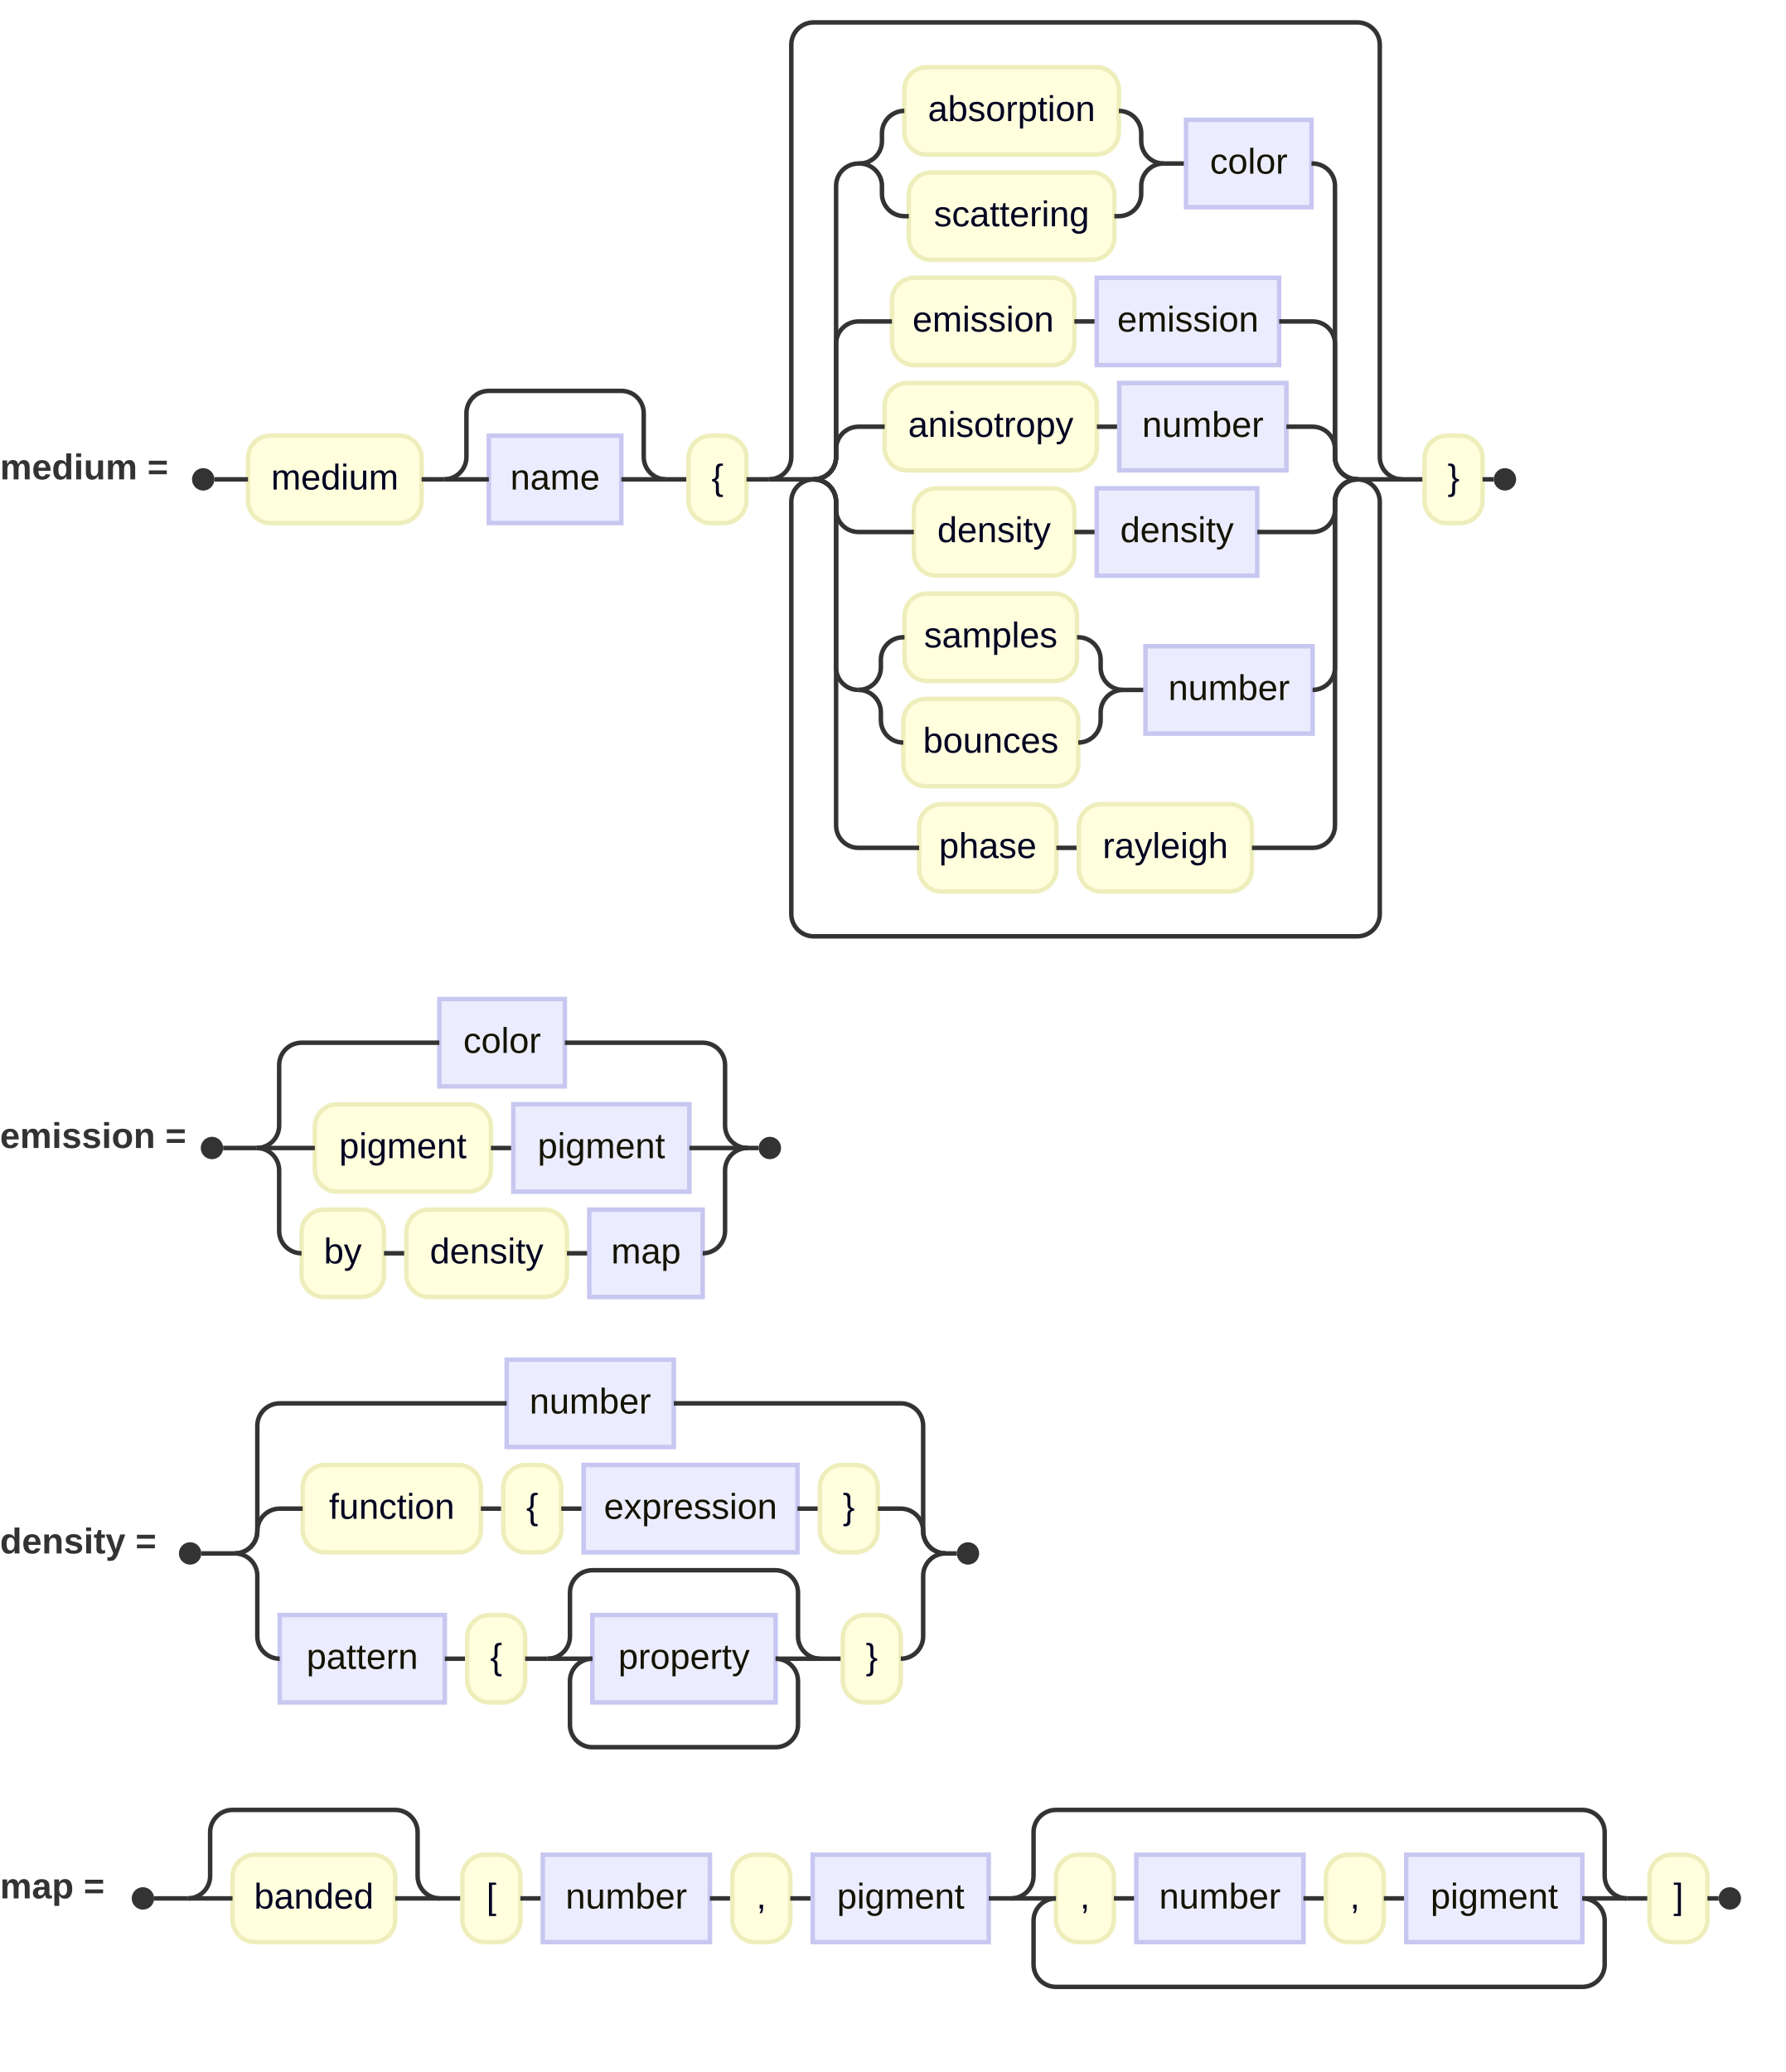
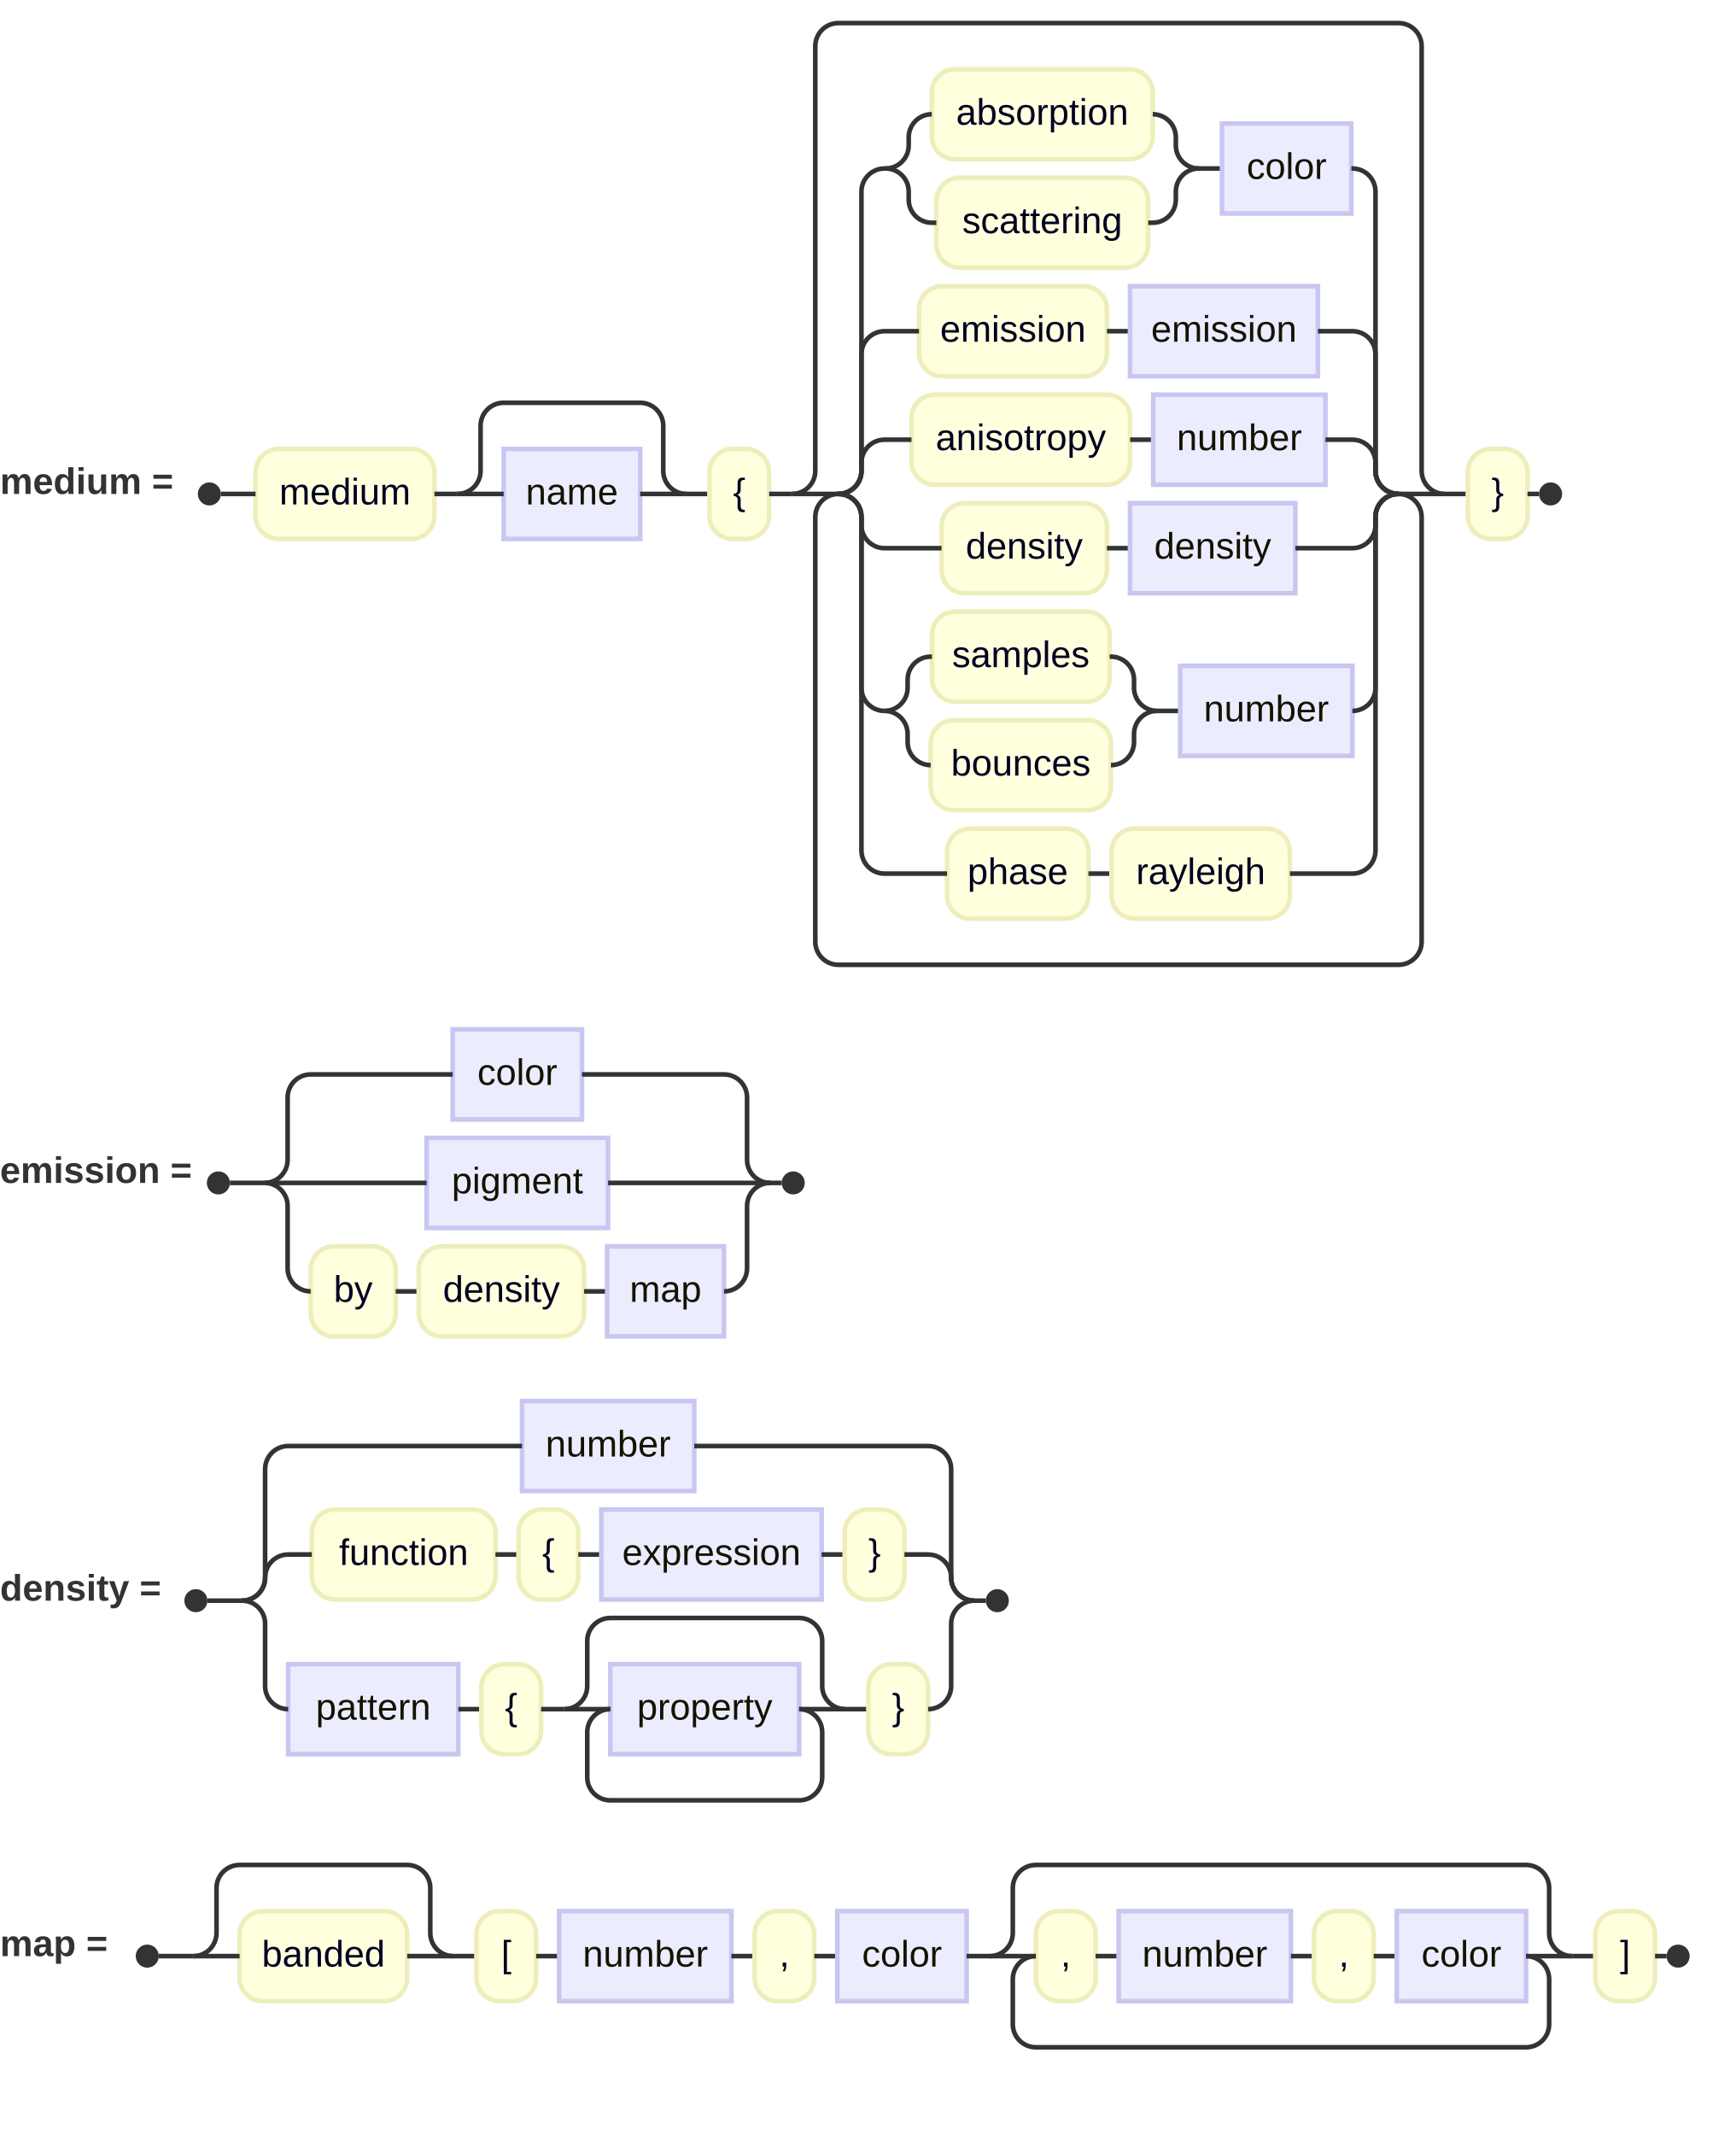
- <svg xmlns="http://www.w3.org/2000/svg" id="my-svg" width="100%" class="railroad-diagram" style="max-width: 797.281px; background-color: transparent;" viewBox="0 0 797.281 925" role="graphics-document document" aria-roledescription="railroadEbnf">
+ <svg xmlns="http://www.w3.org/2000/svg" id="my-svg" width="100%" class="railroad-diagram" style="max-width: 752.125px; background-color: transparent;" viewBox="0 0 752.125 925" role="graphics-document document" aria-roledescription="railroadEbnf">
  <style>#my-svg{font-family:"trebuchet ms",verdana,arial,sans-serif;font-size:16px;fill:#333;}@keyframes edge-animation-frame{from{stroke-dashoffset:0;}}@keyframes dash{to{stroke-dashoffset:0;}}#my-svg .edge-animation-slow{stroke-dasharray:9,5!important;stroke-dashoffset:900;animation:dash 50s linear infinite;stroke-linecap:round;}#my-svg .edge-animation-fast{stroke-dasharray:9,5!important;stroke-dashoffset:900;animation:dash 20s linear infinite;stroke-linecap:round;}#my-svg .error-icon{fill:#552222;}#my-svg .error-text{fill:#552222;stroke:#552222;}#my-svg .edge-thickness-normal{stroke-width:1px;}#my-svg .edge-thickness-thick{stroke-width:3.5px;}#my-svg .edge-pattern-solid{stroke-dasharray:0;}#my-svg .edge-thickness-invisible{stroke-width:0;fill:none;}#my-svg .edge-pattern-dashed{stroke-dasharray:3;}#my-svg .edge-pattern-dotted{stroke-dasharray:2;}#my-svg .marker{fill:#333333;stroke:#333333;}#my-svg .marker.cross{stroke:#333333;}#my-svg svg{font-family:"trebuchet ms",verdana,arial,sans-serif;font-size:16px;}#my-svg p{margin:0;}#my-svg .railroad-diagram{font-family:"trebuchet ms",verdana,arial,sans-serif;font-size:16px;}#my-svg .railroad-terminal rect{fill:#ffffde;stroke:hsl(60, 60%, 83.529%);stroke-width:2px;}#my-svg .railroad-terminal text{fill:#000021;font-family:"trebuchet ms",verdana,arial,sans-serif;font-size:16px;text-anchor:middle;dominant-baseline:middle;}#my-svg .railroad-nonterminal rect{fill:#ECECFF;stroke:hsl(240, 60%, 86.275%);stroke-width:2px;}#my-svg .railroad-nonterminal text{fill:#131300;font-family:"trebuchet ms",verdana,arial,sans-serif;font-size:16px;text-anchor:middle;dominant-baseline:middle;}#my-svg .railroad-line{stroke:#333333;stroke-width:2px;fill:none;}#my-svg .railroad-start circle,#my-svg .railroad-end circle{fill:#333333;}#my-svg .railroad-comment ellipse{fill:rgba(232,232,232, 0.8);stroke:hsl(80, 60%, 86.275%);stroke-width:2px;}#my-svg .railroad-comment text{fill:rgb(6.333, 0, 19);font-style:italic;font-family:"trebuchet ms",verdana,arial,sans-serif;font-size:16px;text-anchor:middle;dominant-baseline:middle;}#my-svg .railroad-special rect{fill:hsl(80, 100%, 96.275%);stroke:hsl(80, 60%, 86.275%);stroke-width:2px;stroke-dasharray:5,3;}#my-svg .railroad-special text{fill:#131300;font-family:"trebuchet ms",verdana,arial,sans-serif;font-size:16px;text-anchor:middle;dominant-baseline:middle;}#my-svg .railroad-rule-name{font-weight:bold;fill:#333;font-family:"trebuchet ms",verdana,arial,sans-serif;font-size:16px;}#my-svg .node .neo-node{stroke:#9370DB;}#my-svg [data-look="neo"].node rect,#my-svg [data-look="neo"].cluster rect,#my-svg [data-look="neo"].node polygon{stroke:#9370DB;filter:drop-shadow(1px 2px 2px rgba(185, 185, 185, 1));}#my-svg [data-look="neo"].swimlane.cluster rect{filter:none;}#my-svg [data-look="neo"].node path{stroke:#9370DB;stroke-width:1px;}#my-svg [data-look="neo"].node .outer-path{filter:drop-shadow(1px 2px 2px rgba(185, 185, 185, 1));}#my-svg [data-look="neo"].node .neo-line path{stroke:#9370DB;filter:none;}#my-svg [data-look="neo"].node circle{stroke:#9370DB;filter:drop-shadow(1px 2px 2px rgba(185, 185, 185, 1));}#my-svg [data-look="neo"].node circle .state-start{fill:#000000;}#my-svg [data-look="neo"].icon-shape .icon{fill:#9370DB;filter:drop-shadow(1px 2px 2px rgba(185, 185, 185, 1));}#my-svg [data-look="neo"].icon-shape .icon-neo path{stroke:#9370DB;filter:drop-shadow(1px 2px 2px rgba(185, 185, 185, 1));}#my-svg :root{--mermaid-font-family:"trebuchet ms",verdana,arial,sans-serif;}</style>
  <g />
  <g class="railroad-rule" transform="translate(0, 10)">
    <g transform="translate(110.7188, 0)">
      <g class="railroad-sequence">
        <g class="railroad-terminal" transform="translate(0, 184.5)">
          <rect x="0" y="0" width="77.516" height="39" rx="10" ry="10" />
          <text x="38.758" y="19.5">medium</text>
        </g>
        <path class="railroad-line" d="M 77.516 204 L 87.516 204" />
        <g class="railroad-optional" transform="translate(87.51562, 164.5)">
          <g class="railroad-nonterminal" transform="translate(20, 20)">
            <rect x="0" y="0" width="59.156" height="39" />
            <text x="29.578" y="19.5">name</text>
          </g>
          <path class="railroad-line" d="M 0 39.5 L 20 39.5" />
          <path class="railroad-line" d="M 79.156 39.5 L 99.156 39.5" />
          <path class="railroad-line" d="M 0 39.5 A 10 10 0 0 0 10 29.5 L 10 10 A 10 10 0 0 1 20 0 L 79.156 0 A 10 10 0 0 1 89.156 10 L 89.156 29.5 A 10 10 0 0 0 99.156 39.5" />
        </g>
        <path class="railroad-line" d="M 186.672 204 L 196.672 204" />
        <g class="railroad-terminal" transform="translate(196.6719, 184.5)">
          <rect x="0" y="0" width="25.875" height="39" rx="10" ry="10" />
          <text x="12.938" y="19.5">{</text>
        </g>
        <path class="railroad-line" d="M 222.547 204 L 232.547 204" />
        <g class="railroad-repetition" transform="translate(232.5469, 0)">
          <g class="railroad-choice" transform="translate(20, 20)">
            <g class="railroad-sequence" transform="translate(20.47656, 0)">
              <g class="railroad-choice" transform="translate(0, 0)">
                <g class="railroad-terminal" transform="translate(20, 0)">
                  <rect x="0" y="0" width="95.75" height="39" rx="10" ry="10" />
                  <text x="47.875" y="19.5">absorption</text>
                </g>
                <path class="railroad-line" d="M 0 43 A 10 10 0 0 0 10 33 L 10 29.5 A 10 10 0 0 1 20 19.5 L 20 19.5" />
                <path class="railroad-line" d="M 115.75 19.5 L 115.75 19.5 A 10 10 0 0 1 125.75 29.5 L 125.75 33 A 10 10 0 0 0 135.75 43" />
                <g class="railroad-terminal" transform="translate(21.98438, 47)">
                  <rect x="0" y="0" width="91.781" height="39" rx="10" ry="10" />
                  <text x="45.891" y="19.5">scattering</text>
                </g>
                <path class="railroad-line" d="M 0 43 A 10 10 0 0 1 10 53 L 10 56.5 A 10 10 0 0 0 20 66.5 L 21.984 66.5" />
                <path class="railroad-line" d="M 113.766 66.5 L 115.75 66.5 A 10 10 0 0 0 125.75 56.5 L 125.75 53 A 10 10 0 0 1 135.75 43" />
              </g>
              <path class="railroad-line" d="M 135.75 43 L 145.75 43" />
              <g class="railroad-nonterminal" transform="translate(145.75, 23.5)">
                <rect x="0" y="0" width="56.031" height="39" />
                <text x="28.016" y="19.5">color</text>
              </g>
            </g>
            <path class="railroad-line" d="M 0 184 A 10 10 0 0 0 10 174 L 10 53 A 10 10 0 0 1 20 43 L 20.477 43" />
            <path class="railroad-line" d="M 222.258 43 L 222.734 43 A 10 10 0 0 1 232.734 53 L 232.734 174 A 10 10 0 0 0 242.734 184" />
            <g class="railroad-sequence" transform="translate(34.94531, 94)">
              <g class="railroad-terminal" transform="translate(0, 0)">
                <rect x="0" y="0" width="81.422" height="39" rx="10" ry="10" />
                <text x="40.711" y="19.5">emission</text>
              </g>
              <path class="railroad-line" d="M 81.422 19.5 L 91.422 19.5" />
              <g class="railroad-nonterminal" transform="translate(91.42188, 0)">
                <rect x="0" y="0" width="81.422" height="39" />
                <text x="40.711" y="19.5">emission</text>
              </g>
            </g>
            <path class="railroad-line" d="M 0 184 A 10 10 0 0 0 10 174 L 10 123.5 A 10 10 0 0 1 20 113.5 L 34.945 113.5" />
            <path class="railroad-line" d="M 207.789 113.5 L 222.734 113.5 A 10 10 0 0 1 232.734 123.5 L 232.734 174 A 10 10 0 0 0 242.734 184" />
            <g class="railroad-sequence" transform="translate(31.6875, 141)">
              <g class="railroad-terminal" transform="translate(0, 0)">
                <rect x="0" y="0" width="94.734" height="39" rx="10" ry="10" />
                <text x="47.367" y="19.5">anisotropy</text>
              </g>
              <path class="railroad-line" d="M 94.734 19.5 L 104.734 19.5" />
              <g class="railroad-nonterminal" transform="translate(104.7344, 0)">
                <rect x="0" y="0" width="74.625" height="39" />
                <text x="37.312" y="19.5">number</text>
              </g>
            </g>
            <path class="railroad-line" d="M 0 184 A 10 10 0 0 0 10 174 L 10 170.5 A 10 10 0 0 1 20 160.5 L 31.688 160.5" />
            <path class="railroad-line" d="M 211.047 160.5 L 222.734 160.5 A 10 10 0 0 1 232.734 170.5 L 232.734 174 A 10 10 0 0 0 242.734 184" />
            <g class="railroad-sequence" transform="translate(44.71094, 188)">
              <g class="railroad-terminal" transform="translate(0, 0)">
                <rect x="0" y="0" width="71.656" height="39" rx="10" ry="10" />
                <text x="35.828" y="19.5">density</text>
              </g>
              <path class="railroad-line" d="M 71.656 19.5 L 81.656 19.5" />
              <g class="railroad-nonterminal" transform="translate(81.65625, 0)">
                <rect x="0" y="0" width="71.656" height="39" />
                <text x="35.828" y="19.5">density</text>
              </g>
            </g>
            <path class="railroad-line" d="M 0 184 A 10 10 0 0 1 10 194 L 10 197.5 A 10 10 0 0 0 20 207.5 L 44.711 207.5" />
            <path class="railroad-line" d="M 198.023 207.5 L 222.734 207.5 A 10 10 0 0 0 232.734 197.5 L 232.734 194 A 10 10 0 0 1 242.734 184" />
            <g class="railroad-sequence" transform="translate(20, 235)">
              <g class="railroad-choice" transform="translate(0, 0)">
                <g class="railroad-terminal" transform="translate(20.55469, 0)">
                  <rect x="0" y="0" width="77" height="39" rx="10" ry="10" />
                  <text x="38.5" y="19.5">samples</text>
                </g>
                <path class="railroad-line" d="M 0 43 A 10 10 0 0 0 10 33 L 10 29.5 A 10 10 0 0 1 20 19.5 L 20.555 19.5" />
                <path class="railroad-line" d="M 97.555 19.5 L 98.109 19.5 A 10 10 0 0 1 108.109 29.5 L 108.109 33 A 10 10 0 0 0 118.109 43" />
                <g class="railroad-terminal" transform="translate(20, 47)">
                  <rect x="0" y="0" width="78.109" height="39" rx="10" ry="10" />
                  <text x="39.055" y="19.5">bounces</text>
                </g>
                <path class="railroad-line" d="M 0 43 A 10 10 0 0 1 10 53 L 10 56.5 A 10 10 0 0 0 20 66.5 L 20 66.5" />
                <path class="railroad-line" d="M 98.109 66.5 L 98.109 66.5 A 10 10 0 0 0 108.109 56.5 L 108.109 53 A 10 10 0 0 1 118.109 43" />
              </g>
              <path class="railroad-line" d="M 118.109 43 L 128.109 43" />
              <g class="railroad-nonterminal" transform="translate(128.1094, 23.5)">
                <rect x="0" y="0" width="74.625" height="39" />
                <text x="37.312" y="19.5">number</text>
              </g>
            </g>
            <path class="railroad-line" d="M 0 184 A 10 10 0 0 1 10 194 L 10 268 A 10 10 0 0 0 20 278 L 20 278" />
            <path class="railroad-line" d="M 222.734 278 L 222.734 278 A 10 10 0 0 0 232.734 268 L 232.734 194 A 10 10 0 0 1 242.734 184" />
            <g class="railroad-sequence" transform="translate(47.08594, 329)">
              <g class="railroad-terminal" transform="translate(0, 0)">
                <rect x="0" y="0" width="61.266" height="39" rx="10" ry="10" />
                <text x="30.633" y="19.5">phase</text>
              </g>
              <path class="railroad-line" d="M 61.266 19.5 L 71.266 19.5" />
              <g class="railroad-terminal" transform="translate(71.26562, 0)">
                <rect x="0" y="0" width="77.297" height="39" rx="10" ry="10" />
                <text x="38.648" y="19.5">rayleigh</text>
              </g>
            </g>
            <path class="railroad-line" d="M 0 184 A 10 10 0 0 1 10 194 L 10 338.5 A 10 10 0 0 0 20 348.5 L 47.086 348.5" />
            <path class="railroad-line" d="M 195.648 348.5 L 222.734 348.5 A 10 10 0 0 0 232.734 338.5 L 232.734 194 A 10 10 0 0 1 242.734 184" />
          </g>
          <path class="railroad-line" d="M 0 204 L 20 204" />
          <path class="railroad-line" d="M 262.734 204 L 282.734 204" />
          <path class="railroad-line" d="M 262.734 204 A 10 10 0 0 1 272.734 214 L 272.734 398 A 10 10 0 0 1 262.734 408 L 20 408 A 10 10 0 0 1 10 398 L 10 214 A 10 10 0 0 1 20 204" />
          <path class="railroad-line" d="M 0 204 A 10 10 0 0 0 10 194 L 10 10 A 10 10 0 0 1 20 0 L 262.734 0 A 10 10 0 0 1 272.734 10 L 272.734 194 A 10 10 0 0 0 282.734 204" />
        </g>
        <path class="railroad-line" d="M 515.281 204 L 525.281 204" />
        <g class="railroad-terminal" transform="translate(525.2812, 184.5)">
          <rect x="0" y="0" width="25.875" height="39" rx="10" ry="10" />
          <text x="12.938" y="19.5">}</text>
        </g>
      </g>
    </g>
    <g class="railroad-rule-name-group">
      <text class="railroad-rule-name" x="0" y="204">medium =</text>
    </g>
    <g class="railroad-start">
      <circle cx="90.719" cy="204" r="5" />
    </g>
    <g class="railroad-end">
      <circle cx="671.875" cy="204" r="5" />
    </g>
    <path class="railroad-line" d="M 95.719 204 L 110.719 204" />
    <path class="railroad-line" d="M 661.875 204 L 666.875 204" />
  </g>
  <g class="railroad-rule" transform="translate(0, 446)">
    <g transform="translate(114.625, 0)">
      <g class="railroad-choice">
        <g class="railroad-nonterminal" transform="translate(81.52344, 0)">
          <rect x="0" y="0" width="56.031" height="39" />
          <text x="28.016" y="19.5">color</text>
        </g>
        <path class="railroad-line" d="M 0 66.5 A 10 10 0 0 0 10 56.5 L 10 29.5 A 10 10 0 0 1 20 19.5 L 81.523 19.5" />
        <path class="railroad-line" d="M 137.555 19.5 L 199.078 19.5 A 10 10 0 0 1 209.078 29.5 L 209.078 56.5 A 10 10 0 0 0 219.078 66.5" />
-         <g class="railroad-sequence" transform="translate(25.92969, 47)">
-           <g class="railroad-terminal" transform="translate(0, 0)">
-             <rect x="0" y="0" width="78.609" height="39" rx="10" ry="10" />
-             <text x="39.305" y="19.5">pigment</text>
-           </g>
-           <path class="railroad-line" d="M 78.609 19.5 L 88.609 19.5" />
-           <g class="railroad-nonterminal" transform="translate(88.60938, 0)">
-             <rect x="0" y="0" width="78.609" height="39" />
-             <text x="39.305" y="19.5">pigment</text>
-           </g>
-         </g>
-         <path class="railroad-line" d="M 0 66.5 L 25.93 66.5" />
-         <path class="railroad-line" d="M 193.148 66.5 L 219.078 66.5" />
+         <g class="railroad-nonterminal" transform="translate(70.23438, 47)">
+           <rect x="0" y="0" width="78.609" height="39" />
+           <text x="39.305" y="19.5">pigment</text>
+         </g>
+         <path class="railroad-line" d="M 0 66.5 L 70.234 66.5" />
+         <path class="railroad-line" d="M 148.844 66.5 L 219.078 66.5" />
        <g class="railroad-sequence" transform="translate(20, 94)">
          <g class="railroad-terminal" transform="translate(0, 0)">
            <rect x="0" y="0" width="36.812" height="39" rx="10" ry="10" />
            <text x="18.406" y="19.5">by</text>
          </g>
          <path class="railroad-line" d="M 36.812 19.5 L 46.812 19.5" />
          <g class="railroad-terminal" transform="translate(46.8125, 0)">
            <rect x="0" y="0" width="71.656" height="39" rx="10" ry="10" />
            <text x="35.828" y="19.5">density</text>
          </g>
          <path class="railroad-line" d="M 118.469 19.5 L 128.469 19.5" />
          <g class="railroad-nonterminal" transform="translate(128.4688, 0)">
            <rect x="0" y="0" width="50.609" height="39" />
            <text x="25.305" y="19.5">map</text>
          </g>
        </g>
        <path class="railroad-line" d="M 0 66.5 A 10 10 0 0 1 10 76.5 L 10 103.5 A 10 10 0 0 0 20 113.5 L 20 113.5" />
        <path class="railroad-line" d="M 199.078 113.5 L 199.078 113.5 A 10 10 0 0 0 209.078 103.5 L 209.078 76.5 A 10 10 0 0 1 219.078 66.5" />
      </g>
    </g>
    <g class="railroad-rule-name-group">
      <text class="railroad-rule-name" x="0" y="66.5">emission =</text>
    </g>
    <g class="railroad-start">
      <circle cx="94.625" cy="66.5" r="5" />
    </g>
    <g class="railroad-end">
      <circle cx="343.703" cy="66.5" r="5" />
    </g>
    <path class="railroad-line" d="M 99.625 66.5 L 114.625 66.5" />
    <path class="railroad-line" d="M 333.703 66.5 L 338.703 66.5" />
  </g>
  <g class="railroad-rule" transform="translate(0, 607)">
    <g transform="translate(104.875, 0)">
      <g class="railroad-choice">
        <g class="railroad-nonterminal" transform="translate(121.3203, 0)">
          <rect x="0" y="0" width="74.625" height="39" />
          <text x="37.312" y="19.5">number</text>
        </g>
        <path class="railroad-line" d="M 0 86.5 A 10 10 0 0 0 10 76.5 L 10 29.5 A 10 10 0 0 1 20 19.5 L 121.32 19.5" />
        <path class="railroad-line" d="M 195.945 19.5 L 297.266 19.5 A 10 10 0 0 1 307.266 29.5 L 307.266 76.5 A 10 10 0 0 0 317.266 86.5" />
        <g class="railroad-sequence" transform="translate(30.25, 47)">
          <g class="railroad-terminal" transform="translate(0, 0)">
            <rect x="0" y="0" width="79.562" height="39" rx="10" ry="10" />
            <text x="39.781" y="19.5">function</text>
          </g>
          <path class="railroad-line" d="M 79.562 19.5 L 89.562 19.5" />
          <g class="railroad-terminal" transform="translate(89.5625, 0)">
            <rect x="0" y="0" width="25.875" height="39" rx="10" ry="10" />
            <text x="12.938" y="19.5">{</text>
          </g>
          <path class="railroad-line" d="M 115.438 19.5 L 125.438 19.5" />
          <g class="railroad-nonterminal" transform="translate(125.4375, 0)">
            <rect x="0" y="0" width="95.453" height="39" />
            <text x="47.727" y="19.5">expression</text>
          </g>
          <path class="railroad-line" d="M 220.891 19.5 L 230.891 19.5" />
          <g class="railroad-terminal" transform="translate(230.8906, 0)">
            <rect x="0" y="0" width="25.875" height="39" rx="10" ry="10" />
            <text x="12.938" y="19.5">}</text>
          </g>
        </g>
        <path class="railroad-line" d="M 0 86.5 A 10 10 0 0 0 10 76.5 L 10 76.5 A 10 10 0 0 1 20 66.5 L 30.25 66.5" />
        <path class="railroad-line" d="M 287.016 66.5 L 297.266 66.5 A 10 10 0 0 1 307.266 76.5 L 307.266 76.5 A 10 10 0 0 0 317.266 86.5" />
        <g class="railroad-sequence" transform="translate(20, 94)">
          <g class="railroad-nonterminal" transform="translate(0, 20)">
            <rect x="0" y="0" width="73.703" height="39" />
            <text x="36.852" y="19.5">pattern</text>
          </g>
          <path class="railroad-line" d="M 73.703 39.5 L 83.703 39.5" />
          <g class="railroad-terminal" transform="translate(83.70312, 20)">
            <rect x="0" y="0" width="25.875" height="39" rx="10" ry="10" />
            <text x="12.938" y="19.5">{</text>
          </g>
          <path class="railroad-line" d="M 109.578 39.5 L 119.578 39.5" />
          <g class="railroad-repetition" transform="translate(119.5781, 0)">
            <g class="railroad-nonterminal" transform="translate(20, 20)">
              <rect x="0" y="0" width="81.812" height="39" />
              <text x="40.906" y="19.5">property</text>
            </g>
            <path class="railroad-line" d="M 0 39.5 L 20 39.5" />
            <path class="railroad-line" d="M 101.812 39.5 L 121.812 39.5" />
            <path class="railroad-line" d="M 101.812 39.5 A 10 10 0 0 1 111.812 49.5 L 111.812 69 A 10 10 0 0 1 101.812 79 L 20 79 A 10 10 0 0 1 10 69 L 10 49.5 A 10 10 0 0 1 20 39.5" />
            <path class="railroad-line" d="M 0 39.5 A 10 10 0 0 0 10 29.5 L 10 10 A 10 10 0 0 1 20 0 L 101.812 0 A 10 10 0 0 1 111.812 10 L 111.812 29.5 A 10 10 0 0 0 121.812 39.5" />
          </g>
          <path class="railroad-line" d="M 241.391 39.5 L 251.391 39.5" />
          <g class="railroad-terminal" transform="translate(251.3906, 20)">
            <rect x="0" y="0" width="25.875" height="39" rx="10" ry="10" />
            <text x="12.938" y="19.5">}</text>
          </g>
        </g>
        <path class="railroad-line" d="M 0 86.5 A 10 10 0 0 1 10 96.5 L 10 123.5 A 10 10 0 0 0 20 133.5 L 20 133.5" />
        <path class="railroad-line" d="M 297.266 133.5 L 297.266 133.5 A 10 10 0 0 0 307.266 123.5 L 307.266 96.5 A 10 10 0 0 1 317.266 86.5" />
      </g>
    </g>
    <g class="railroad-rule-name-group">
      <text class="railroad-rule-name" x="0" y="86.5">density =</text>
    </g>
    <g class="railroad-start">
      <circle cx="84.875" cy="86.5" r="5" />
    </g>
    <g class="railroad-end">
      <circle cx="432.141" cy="86.5" r="5" />
    </g>
    <path class="railroad-line" d="M 89.875 86.5 L 104.875 86.5" />
    <path class="railroad-line" d="M 422.141 86.5 L 427.141 86.5" />
  </g>
  <g class="railroad-rule" transform="translate(0, 808)">
    <g transform="translate(83.8125, 0)">
      <g class="railroad-sequence">
        <g class="railroad-optional" transform="translate(0, 0)">
          <g class="railroad-terminal" transform="translate(20, 20)">
            <rect x="0" y="0" width="72.625" height="39" rx="10" ry="10" />
            <text x="36.312" y="19.5">banded</text>
          </g>
          <path class="railroad-line" d="M 0 39.5 L 20 39.5" />
          <path class="railroad-line" d="M 92.625 39.5 L 112.625 39.5" />
          <path class="railroad-line" d="M 0 39.5 A 10 10 0 0 0 10 29.5 L 10 10 A 10 10 0 0 1 20 0 L 92.625 0 A 10 10 0 0 1 102.625 10 L 102.625 29.5 A 10 10 0 0 0 112.625 39.5" />
        </g>
        <path class="railroad-line" d="M 112.625 39.5 L 122.625 39.5" />
        <g class="railroad-terminal" transform="translate(122.625, 20)">
          <rect x="0" y="0" width="25.875" height="39" rx="10" ry="10" />
          <text x="12.938" y="19.5">[</text>
        </g>
        <path class="railroad-line" d="M 148.5 39.5 L 158.5 39.5" />
        <g class="railroad-nonterminal" transform="translate(158.5, 20)">
          <rect x="0" y="0" width="74.625" height="39" />
          <text x="37.312" y="19.5">number</text>
        </g>
        <path class="railroad-line" d="M 233.125 39.5 L 243.125 39.5" />
        <g class="railroad-terminal" transform="translate(243.125, 20)">
          <rect x="0" y="0" width="25.875" height="39" rx="10" ry="10" />
          <text x="12.938" y="19.5">,</text>
        </g>
        <path class="railroad-line" d="M 269 39.5 L 279 39.5" />
        <g class="railroad-nonterminal" transform="translate(279, 20)">
-           <rect x="0" y="0" width="78.609" height="39" />
-           <text x="39.305" y="19.5">pigment</text>
-         </g>
-         <path class="railroad-line" d="M 357.609 39.5 L 367.609 39.5" />
-         <g class="railroad-repetition" transform="translate(367.6094, 0)">
+           <rect x="0" y="0" width="56.031" height="39" />
+           <text x="28.016" y="19.5">color</text>
+         </g>
+         <path class="railroad-line" d="M 335.031 39.5 L 345.031 39.5" />
+         <g class="railroad-repetition" transform="translate(345.0312, 0)">
          <g class="railroad-sequence" transform="translate(20, 20)">
            <g class="railroad-terminal" transform="translate(0, 0)">
              <rect x="0" y="0" width="25.875" height="39" rx="10" ry="10" />
              <text x="12.938" y="19.5">,</text>
            </g>
            <path class="railroad-line" d="M 25.875 19.5 L 35.875 19.5" />
            <g class="railroad-nonterminal" transform="translate(35.875, 0)">
              <rect x="0" y="0" width="74.625" height="39" />
              <text x="37.312" y="19.5">number</text>
            </g>
            <path class="railroad-line" d="M 110.5 19.5 L 120.5 19.5" />
            <g class="railroad-terminal" transform="translate(120.5, 0)">
              <rect x="0" y="0" width="25.875" height="39" rx="10" ry="10" />
              <text x="12.938" y="19.5">,</text>
            </g>
            <path class="railroad-line" d="M 146.375 19.5 L 156.375 19.5" />
            <g class="railroad-nonterminal" transform="translate(156.375, 0)">
-               <rect x="0" y="0" width="78.609" height="39" />
-               <text x="39.305" y="19.5">pigment</text>
+               <rect x="0" y="0" width="56.031" height="39" />
+               <text x="28.016" y="19.5">color</text>
            </g>
          </g>
          <path class="railroad-line" d="M 0 39.5 L 20 39.5" />
-           <path class="railroad-line" d="M 254.984 39.5 L 274.984 39.5" />
-           <path class="railroad-line" d="M 254.984 39.5 A 10 10 0 0 1 264.984 49.5 L 264.984 69 A 10 10 0 0 1 254.984 79 L 20 79 A 10 10 0 0 1 10 69 L 10 49.5 A 10 10 0 0 1 20 39.5" />
-           <path class="railroad-line" d="M 0 39.5 A 10 10 0 0 0 10 29.5 L 10 10 A 10 10 0 0 1 20 0 L 254.984 0 A 10 10 0 0 1 264.984 10 L 264.984 29.5 A 10 10 0 0 0 274.984 39.5" />
-         </g>
-         <path class="railroad-line" d="M 642.594 39.5 L 652.594 39.5" />
-         <g class="railroad-terminal" transform="translate(652.5938, 20)">
+           <path class="railroad-line" d="M 232.406 39.5 L 252.406 39.5" />
+           <path class="railroad-line" d="M 232.406 39.5 A 10 10 0 0 1 242.406 49.5 L 242.406 69 A 10 10 0 0 1 232.406 79 L 20 79 A 10 10 0 0 1 10 69 L 10 49.5 A 10 10 0 0 1 20 39.5" />
+           <path class="railroad-line" d="M 0 39.5 A 10 10 0 0 0 10 29.5 L 10 10 A 10 10 0 0 1 20 0 L 232.406 0 A 10 10 0 0 1 242.406 10 L 242.406 29.5 A 10 10 0 0 0 252.406 39.5" />
+         </g>
+         <path class="railroad-line" d="M 597.438 39.5 L 607.438 39.5" />
+         <g class="railroad-terminal" transform="translate(607.4375, 20)">
          <rect x="0" y="0" width="25.875" height="39" rx="10" ry="10" />
          <text x="12.938" y="19.5">]</text>
        </g>
      </g>
    </g>
    <g class="railroad-rule-name-group">
      <text class="railroad-rule-name" x="0" y="39.5">map =</text>
    </g>
    <g class="railroad-start">
      <circle cx="63.812" cy="39.5" r="5" />
    </g>
    <g class="railroad-end">
-       <circle cx="772.281" cy="39.5" r="5" />
+       <circle cx="727.125" cy="39.5" r="5" />
    </g>
    <path class="railroad-line" d="M 68.812 39.5 L 83.812 39.5" />
-     <path class="railroad-line" d="M 762.281 39.5 L 767.281 39.5" />
+     <path class="railroad-line" d="M 717.125 39.5 L 722.125 39.5" />
  </g>
</svg>
